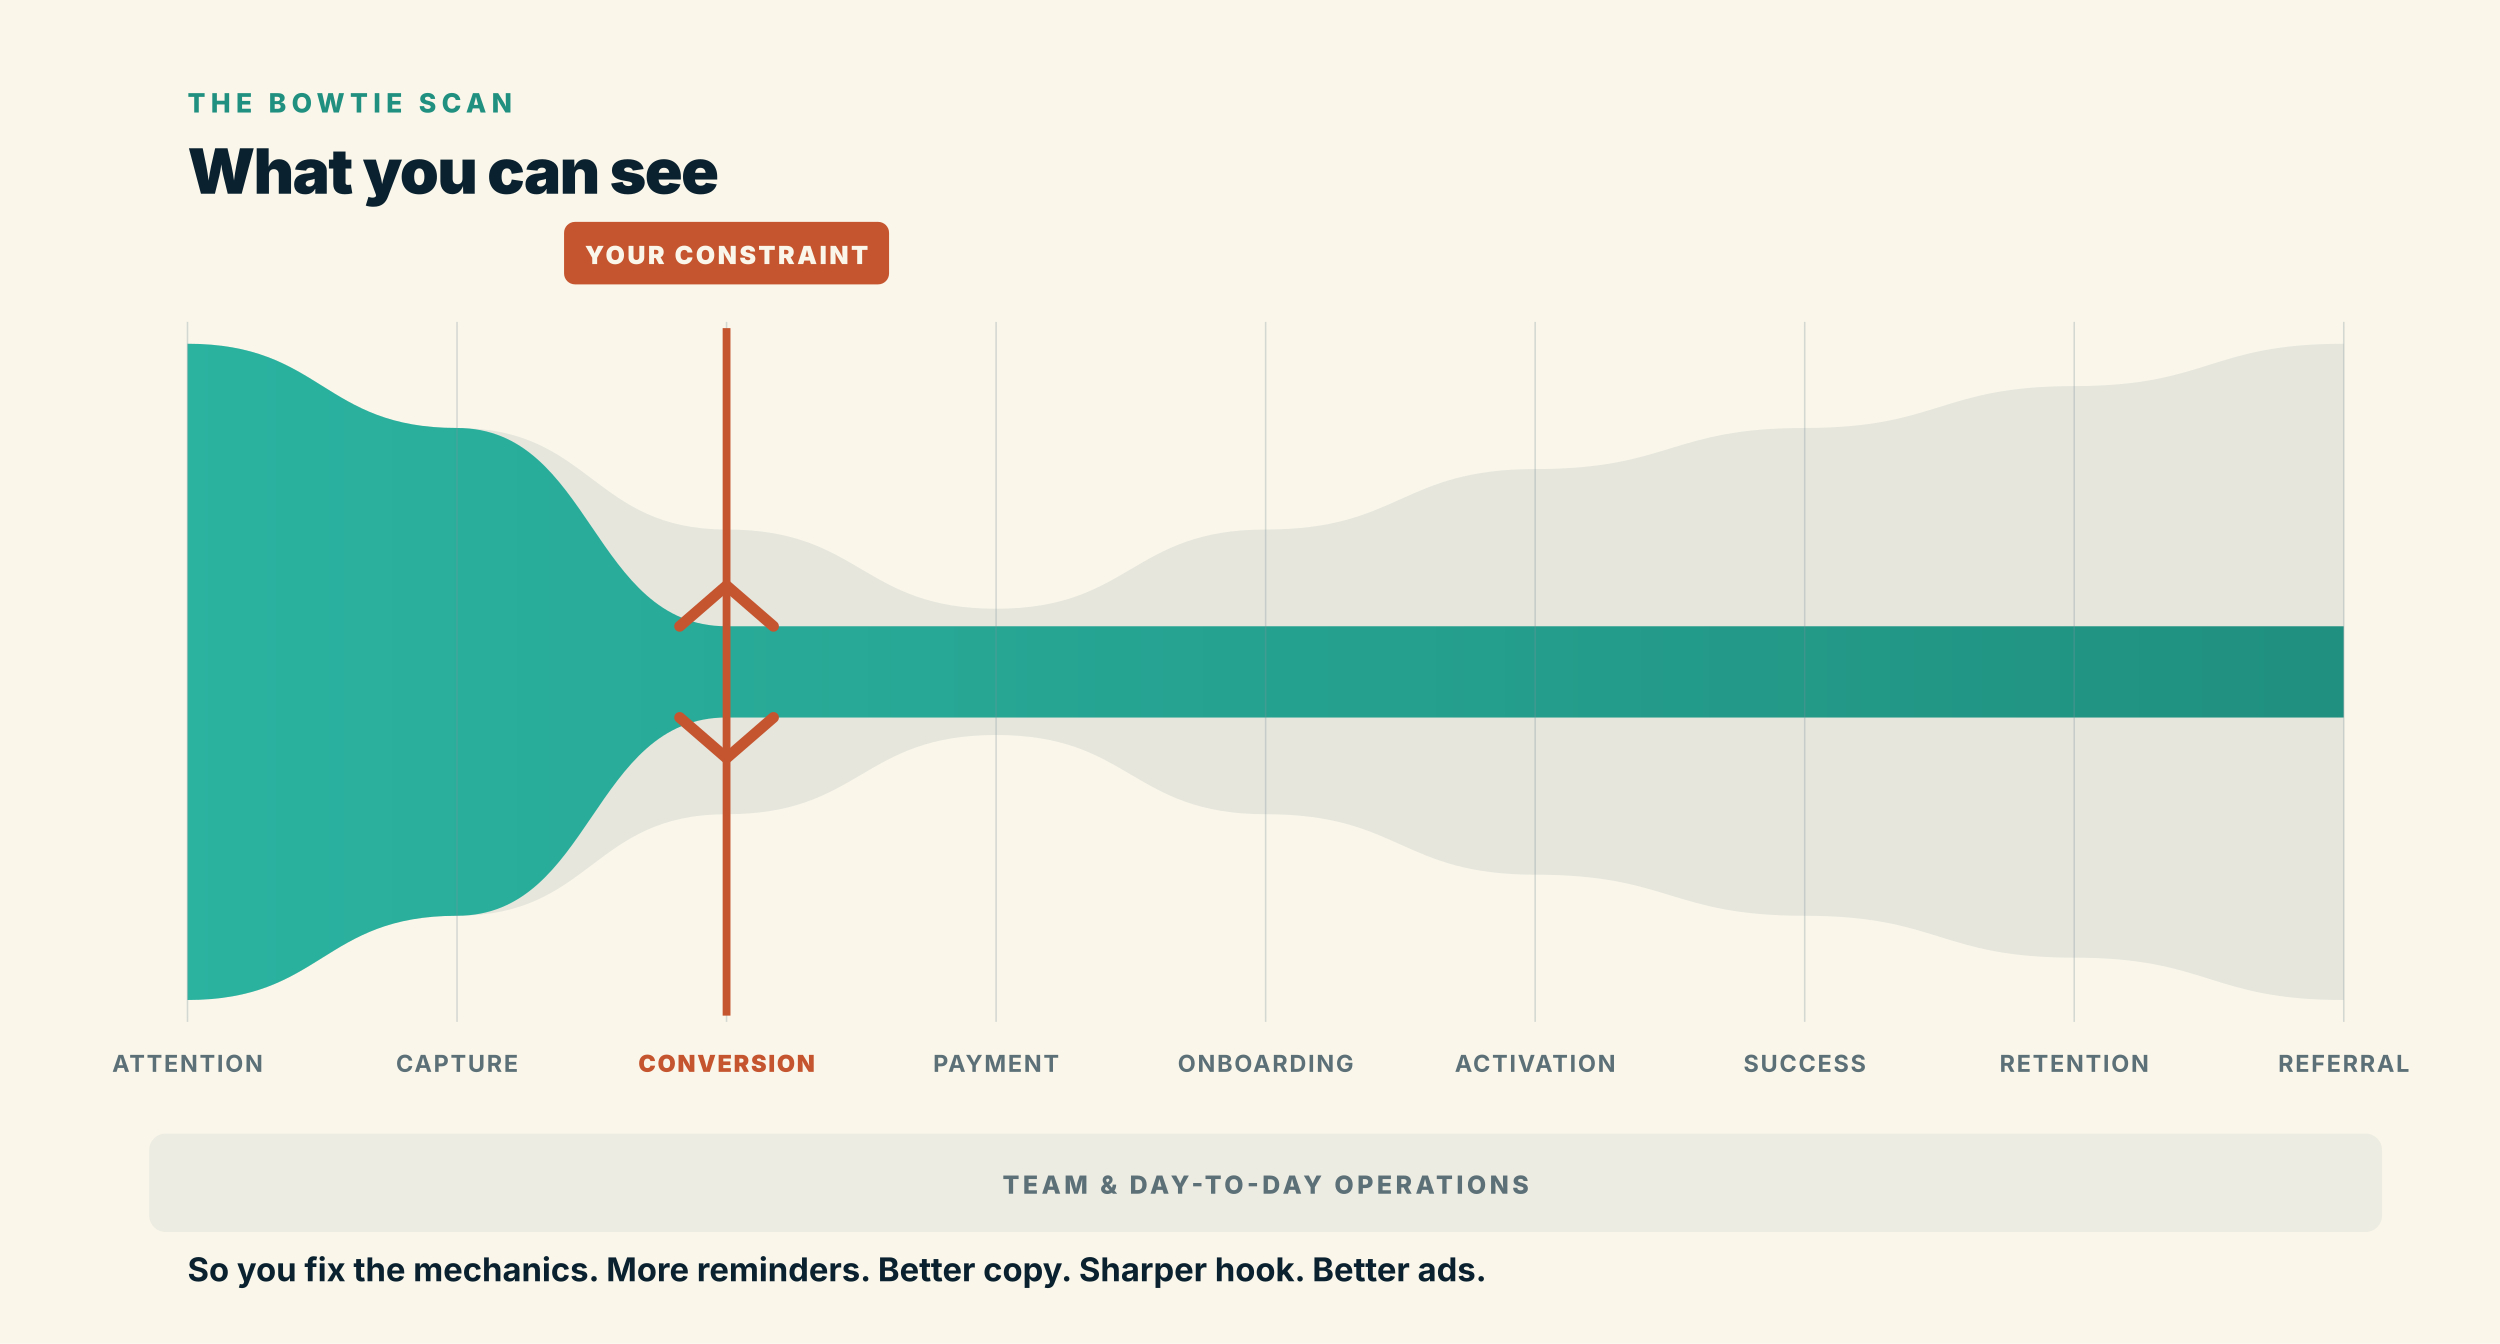
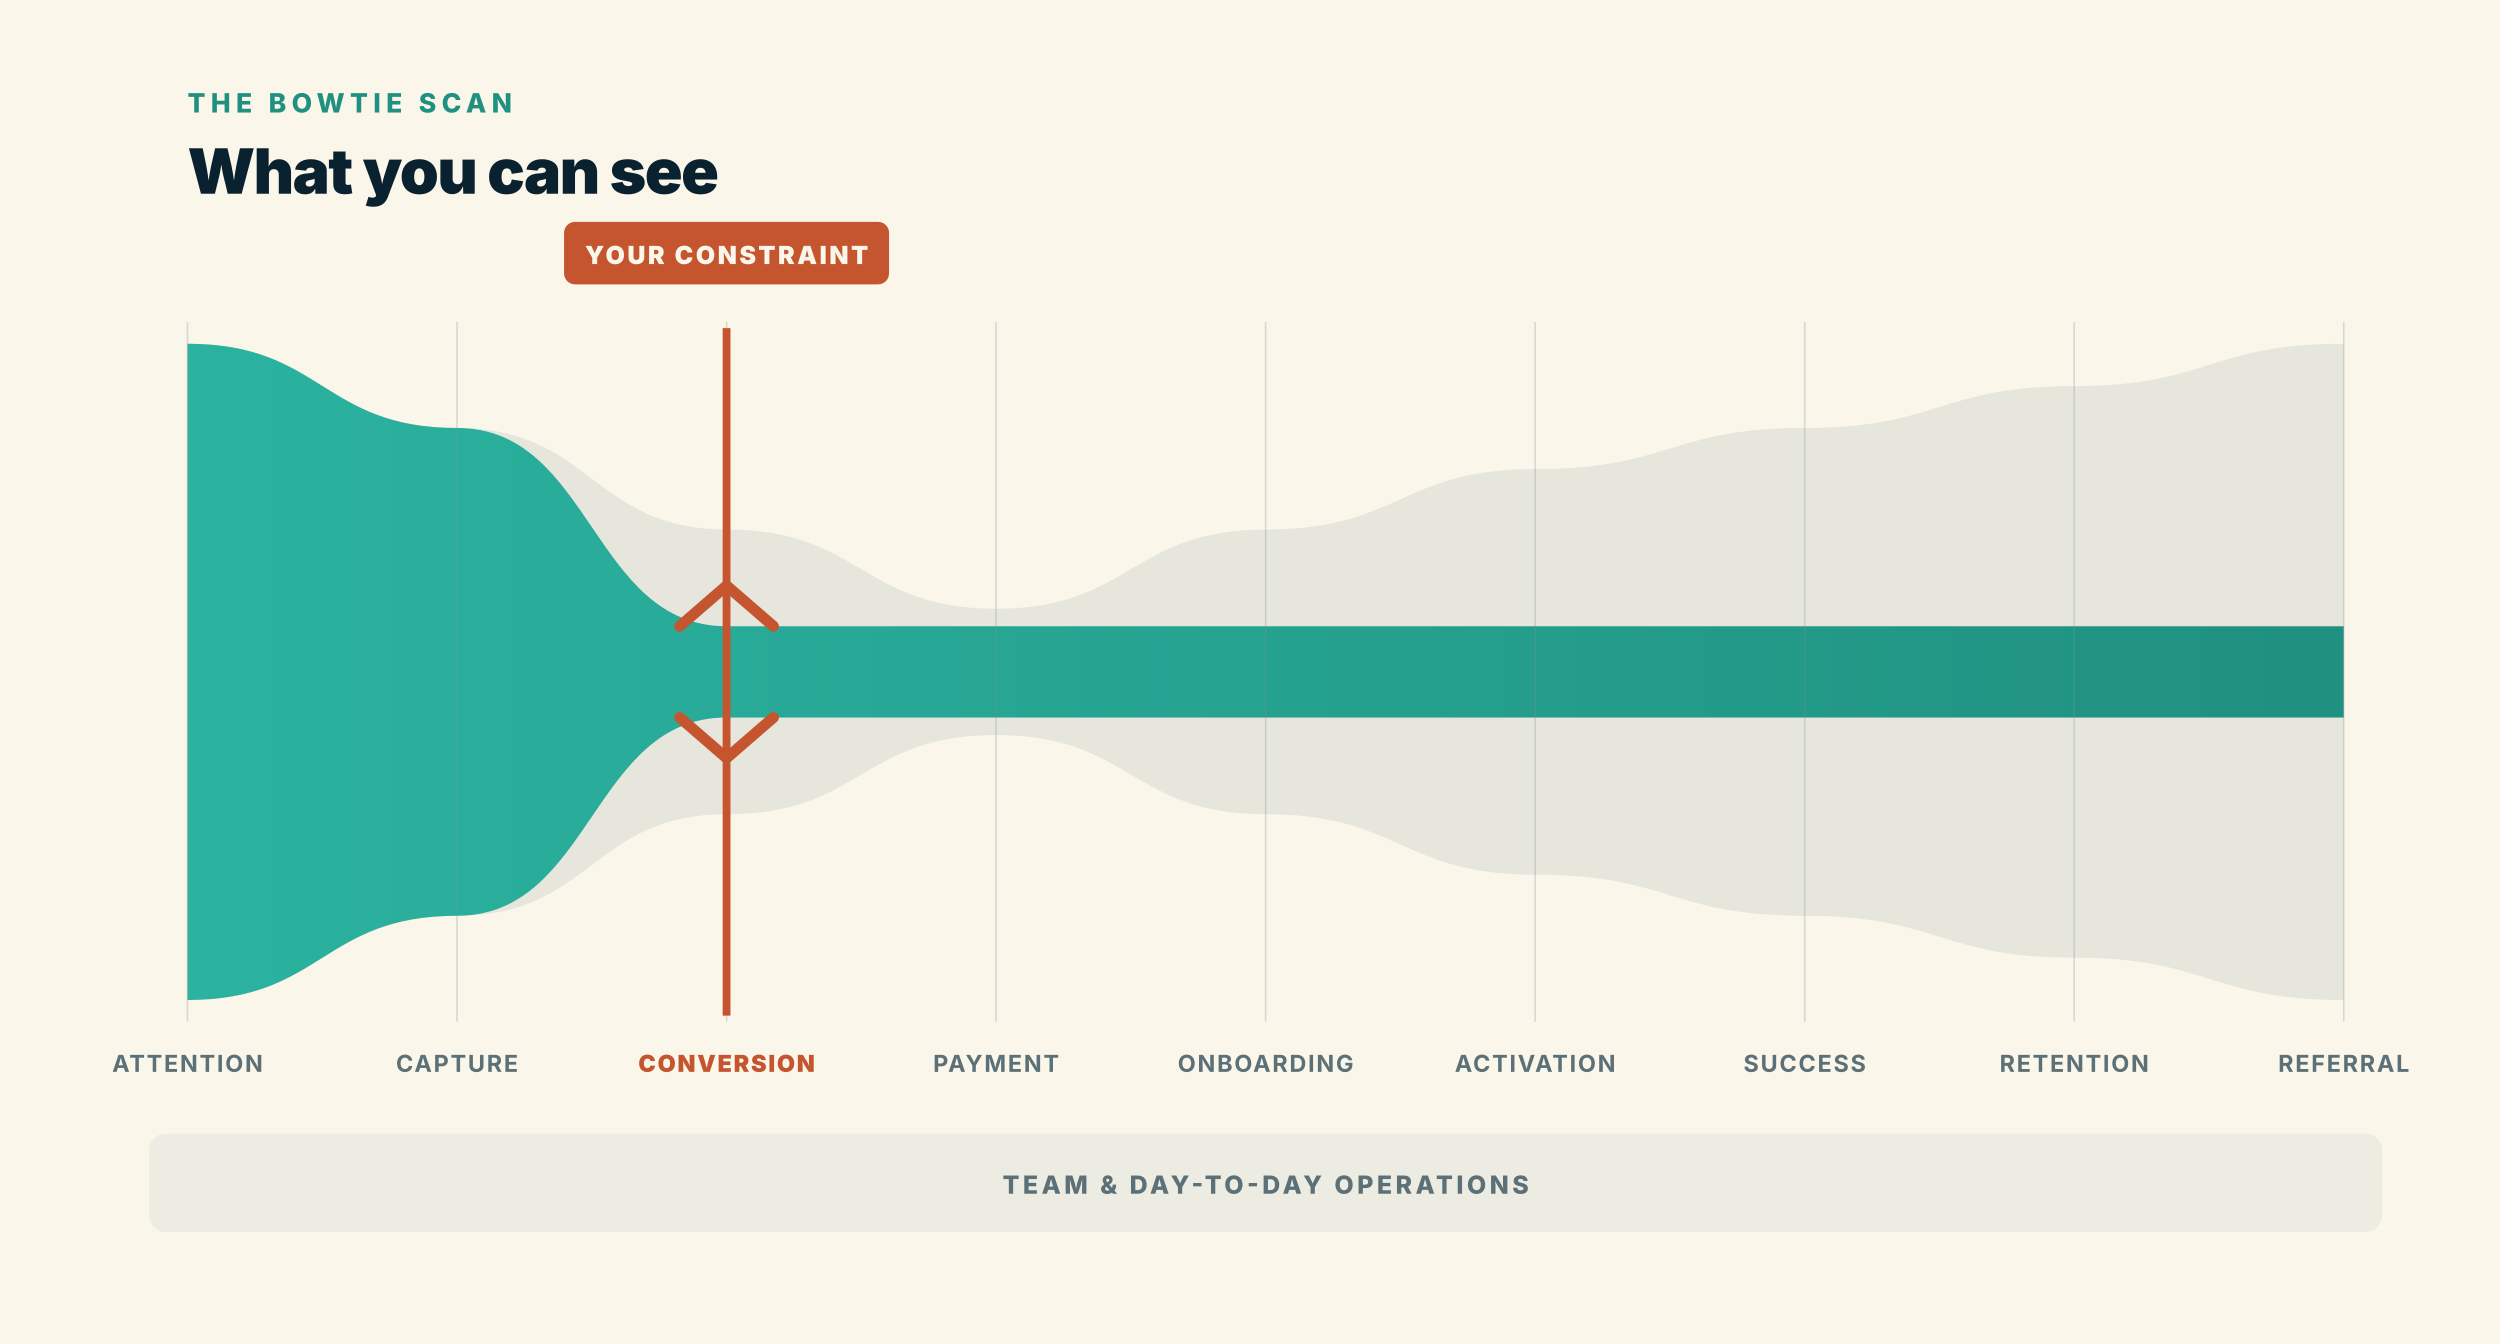
<svg xmlns="http://www.w3.org/2000/svg" viewBox="0 0 1600 860" width="1600" height="860" font-family="Inter, ui-sans-serif, system-ui, sans-serif">
  <rect width="1600" height="860" fill="#FAF6EA" />
  <path d="M 120.0 220.0 C 206.2 220.0 206.2 273.9 292.5 273.9 C 378.8 273.9 378.8 338.9 465.0 338.9 C 551.2 338.9 551.2 389.6 637.5 389.6 C 723.8 389.6 723.8 338.9 810.0 338.9 C 896.2 338.9 896.2 300.2 982.5 300.2 C 1068.8 300.2 1068.8 273.9 1155.0 273.9 C 1241.2 273.9 1241.2 247.1 1327.5 247.1 C 1413.8 247.1 1413.8 220.0 1500.0 220.0 L 1500.0 640.0 C 1413.8 640.0 1413.8 612.9 1327.5 612.9 C 1241.2 612.9 1241.2 586.1 1155.0 586.1 C 1068.8 586.1 1068.8 559.8 982.5 559.8 C 896.2 559.8 896.2 521.1 810.0 521.1 C 723.8 521.1 723.8 470.4 637.5 470.4 C 551.2 470.4 551.2 521.1 465.0 521.1 C 378.8 521.1 378.8 586.1 292.5 586.1 C 206.2 586.1 206.2 640.0 120.0 640.0 Z" fill="#7A9199" opacity="0.16" />
  <defs>
    <linearGradient id="g" x1="0" y1="0" x2="1" y2="0">
      <stop offset="0%" stop-color="#2BB3A0" />
      <stop offset="100%" stop-color="#209080" />
    </linearGradient>
  </defs>
  <path d="M 120.0 220.0 C 206.2 220.0 206.2 273.9 292.5 273.9 C 378.8 273.9 378.8 400.8 465.0 400.8 C 551.2 400.8 551.2 400.8 637.5 400.8 C 723.8 400.8 723.8 400.8 810.0 400.8 C 896.2 400.8 896.2 400.8 982.5 400.8 C 1068.8 400.8 1068.8 400.8 1155.0 400.8 C 1241.2 400.8 1241.2 400.8 1327.5 400.8 C 1413.8 400.8 1413.8 400.8 1500.0 400.8 L 1500.0 459.2 C 1413.8 459.2 1413.8 459.2 1327.5 459.2 C 1241.2 459.2 1241.2 459.2 1155.0 459.2 C 1068.8 459.2 1068.8 459.2 982.5 459.2 C 896.2 459.2 896.2 459.2 810.0 459.2 C 723.8 459.2 723.8 459.2 637.5 459.2 C 551.2 459.2 551.2 459.2 465.0 459.2 C 378.8 459.2 378.8 586.1 292.5 586.1 C 206.2 586.1 206.2 640.0 120.0 640.0 Z" fill="url(#g)" />
  <text x="120" y="72" font-size="17" font-weight="800" letter-spacing="3.4" fill="#209080">THE BOWTIE SCAN</text>
  <text x="120" y="124" font-size="40" font-weight="900" fill="#0A2230" letter-spacing="-1">What you can see</text>
  <line x1="120.0" y1="206.0" x2="120.0" y2="654.0" stroke="#7A9199" stroke-width="1" opacity="0.30" />
  <text x="120.0" y="686" font-size="15" font-weight="700" fill="#5C7078" text-anchor="middle" letter-spacing="1.1">ATTENTION</text>
  <line x1="292.5" y1="206.0" x2="292.5" y2="654.0" stroke="#7A9199" stroke-width="1" opacity="0.30" />
  <text x="292.5" y="686" font-size="15" font-weight="700" fill="#5C7078" text-anchor="middle" letter-spacing="1.1">CAPTURE</text>
  <line x1="465.0" y1="206.0" x2="465.0" y2="654.0" stroke="#7A9199" stroke-width="1" opacity="0.30" />
  <text x="465.0" y="686" font-size="15" font-weight="900" fill="#C4552F" text-anchor="middle" letter-spacing="1.1">CONVERSION</text>
  <line x1="637.5" y1="206.0" x2="637.5" y2="654.0" stroke="#7A9199" stroke-width="1" opacity="0.30" />
  <text x="637.5" y="686" font-size="15" font-weight="700" fill="#5C7078" text-anchor="middle" letter-spacing="1.1">PAYMENT</text>
  <line x1="810.0" y1="206.0" x2="810.0" y2="654.0" stroke="#7A9199" stroke-width="1" opacity="0.30" />
  <text x="810.0" y="686" font-size="15" font-weight="700" fill="#5C7078" text-anchor="middle" letter-spacing="1.1">ONBOARDING</text>
  <line x1="982.5" y1="206.0" x2="982.5" y2="654.0" stroke="#7A9199" stroke-width="1" opacity="0.30" />
  <text x="982.5" y="686" font-size="15" font-weight="700" fill="#5C7078" text-anchor="middle" letter-spacing="1.1">ACTIVATION</text>
  <line x1="1155.0" y1="206.0" x2="1155.0" y2="654.0" stroke="#7A9199" stroke-width="1" opacity="0.30" />
  <text x="1155.0" y="686" font-size="15" font-weight="700" fill="#5C7078" text-anchor="middle" letter-spacing="1.1">SUCCESS</text>
  <line x1="1327.5" y1="206.0" x2="1327.5" y2="654.0" stroke="#7A9199" stroke-width="1" opacity="0.30" />
  <text x="1327.5" y="686" font-size="15" font-weight="700" fill="#5C7078" text-anchor="middle" letter-spacing="1.1">RETENTION</text>
  <line x1="1500.0" y1="206.0" x2="1500.0" y2="654.0" stroke="#7A9199" stroke-width="1" opacity="0.30" />
  <text x="1500.0" y="686" font-size="15" font-weight="700" fill="#5C7078" text-anchor="middle" letter-spacing="1.1">REFERRAL</text>
  <line x1="465.0" y1="210.0" x2="465.0" y2="650.0" stroke="#C4552F" stroke-width="5" />
  <path d="M 435.0 400.8 L 465.0 374.8 L 495.0 400.8" fill="none" stroke="#C4552F" stroke-width="7" stroke-linecap="round" stroke-linejoin="round" />
  <path d="M 435.0 459.2 L 465.0 485.2 L 495.0 459.2" fill="none" stroke="#C4552F" stroke-width="7" stroke-linecap="round" stroke-linejoin="round" />
  <rect x="361.0" y="142.0" width="208" height="40" rx="7" fill="#C4552F" />
  <text x="465.0" y="169.0" font-size="16" font-weight="900" fill="#FAF6EA" text-anchor="middle" letter-spacing="1.6">YOUR CONSTRAINT</text>
  <rect x="96" y="726" width="1428" height="62" rx="10" fill="#7A9199" opacity="0.1" stroke="#7A9199" stroke-width="1" />
  <text x="810.0" y="764" font-size="16" font-weight="800" fill="#5C7078" text-anchor="middle" letter-spacing="2.2">TEAM &amp; DAY-TO-DAY OPERATIONS</text>
-   <text x="120" y="820" font-size="21" font-weight="700" fill="#0A2230">So you fix the mechanics. More reminders. Better copy. Sharper hook. Better ads.</text>
</svg>
